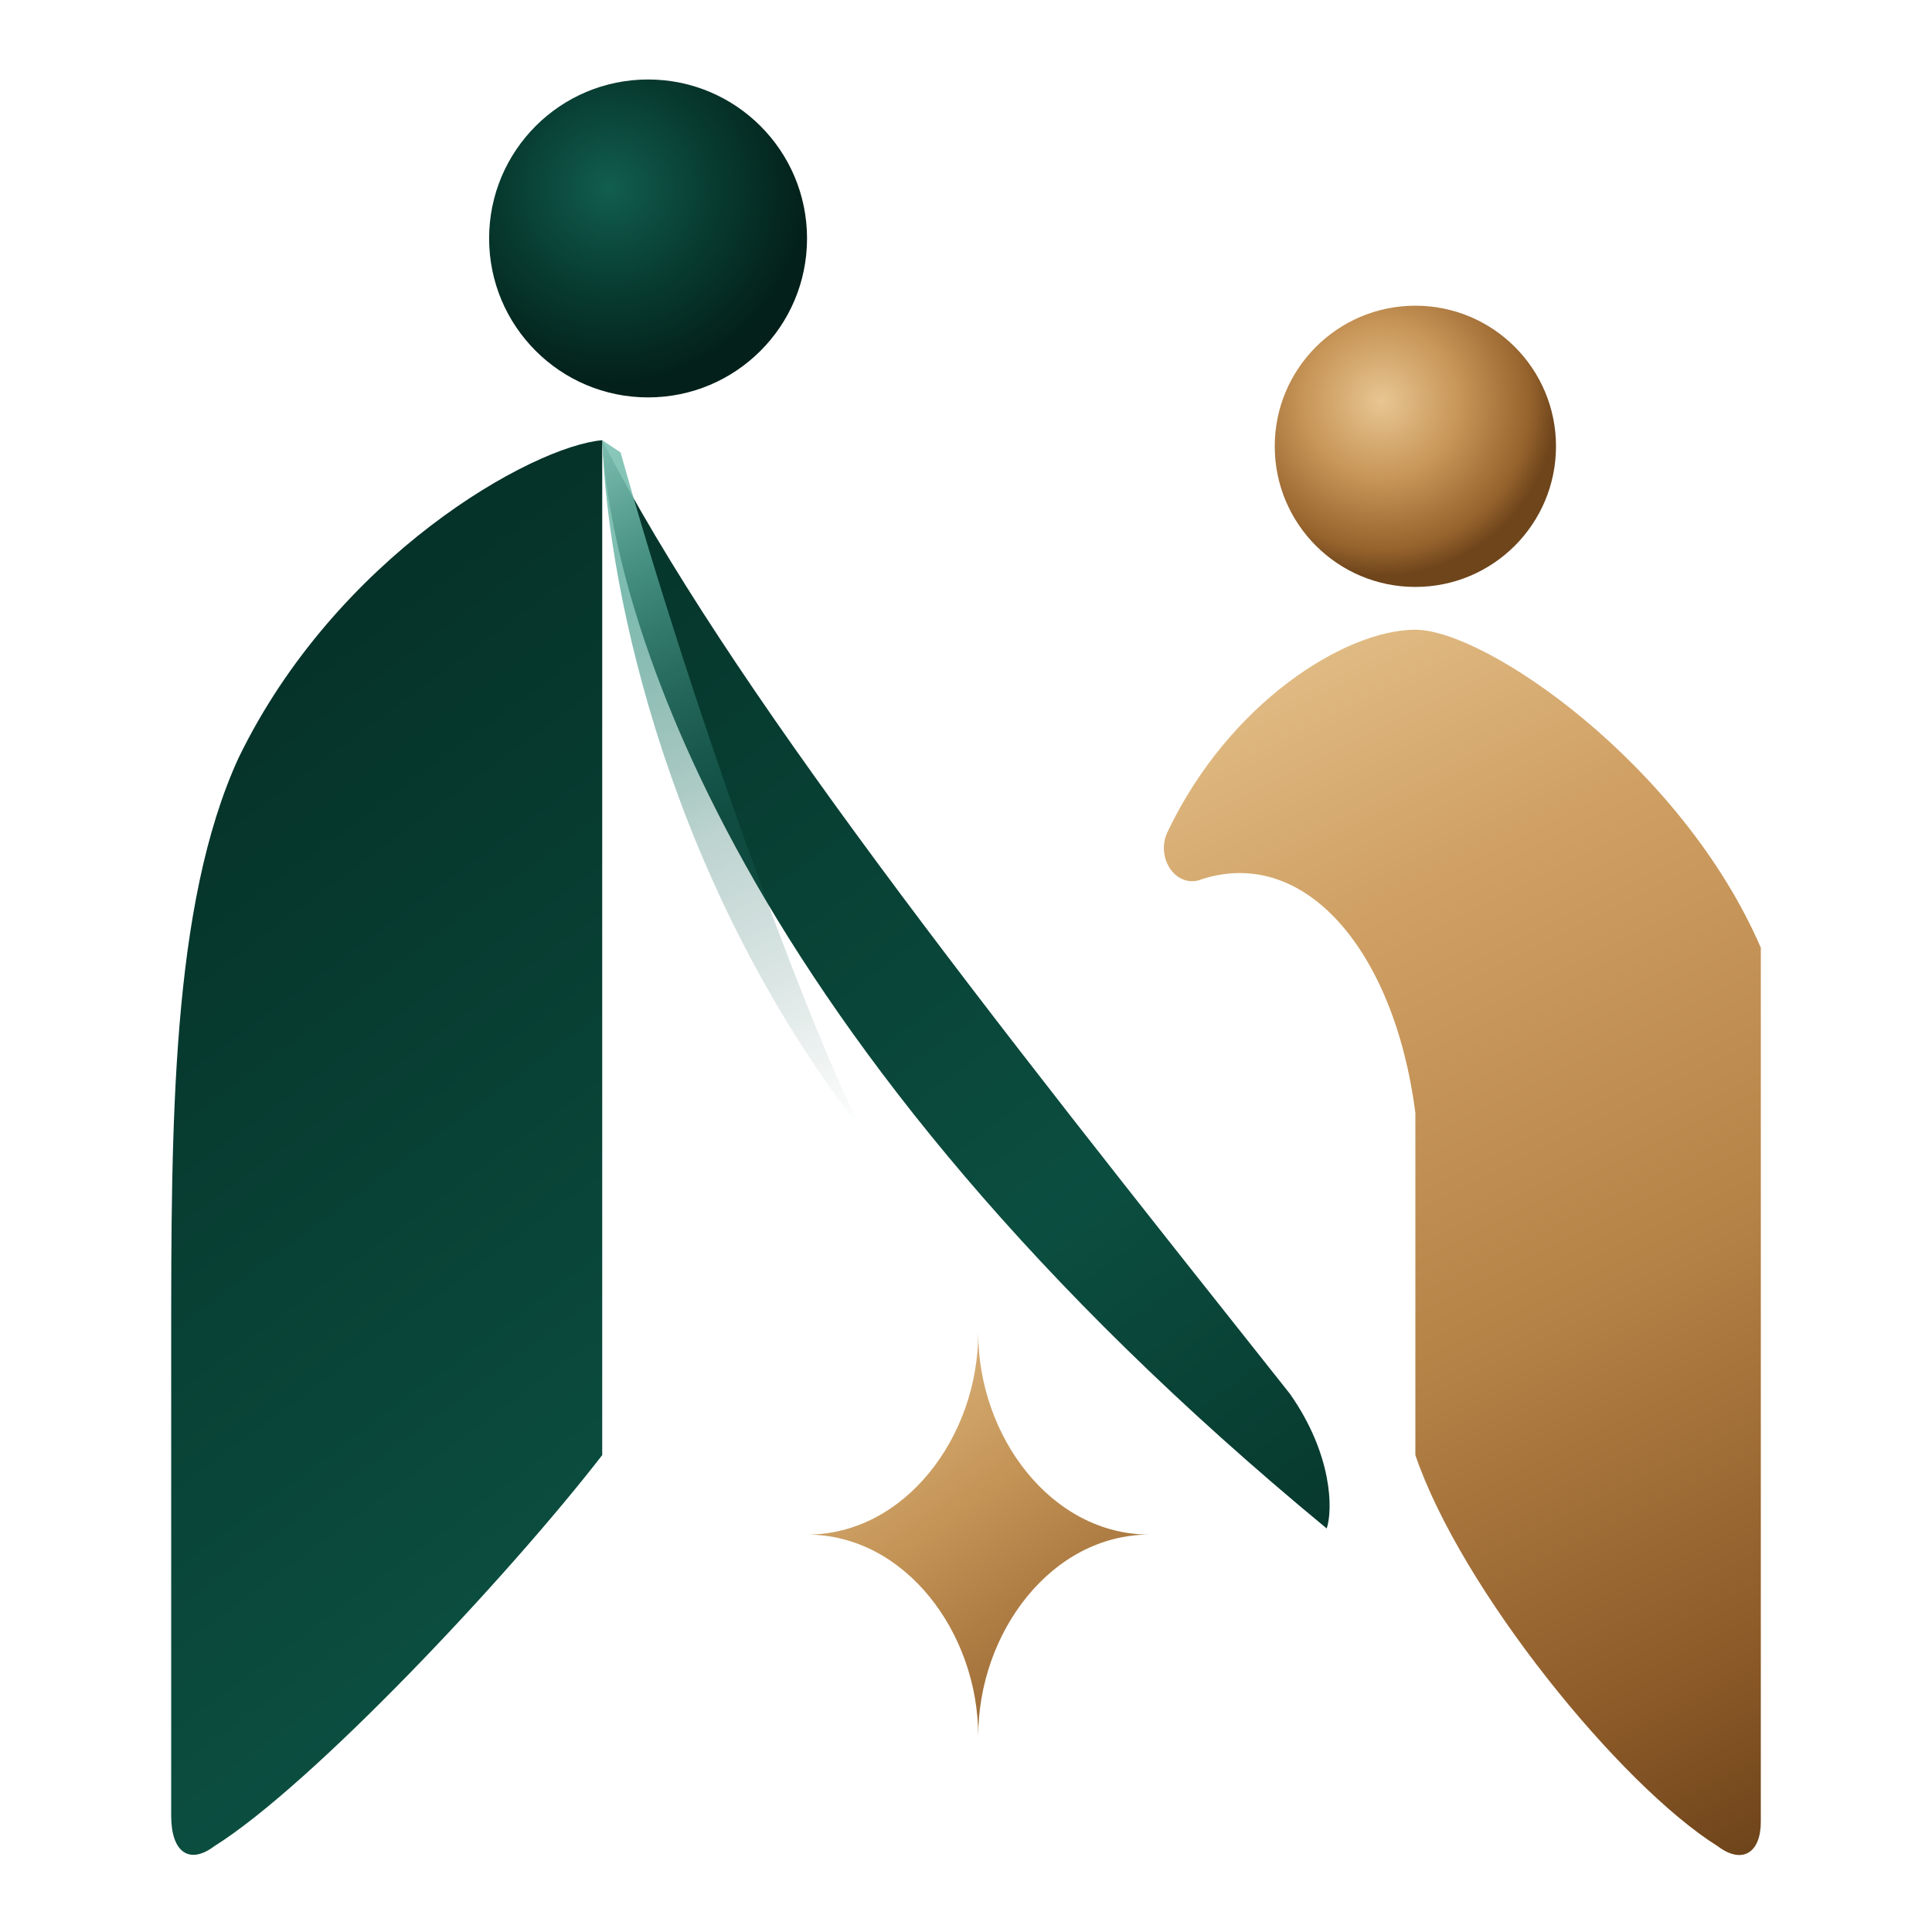
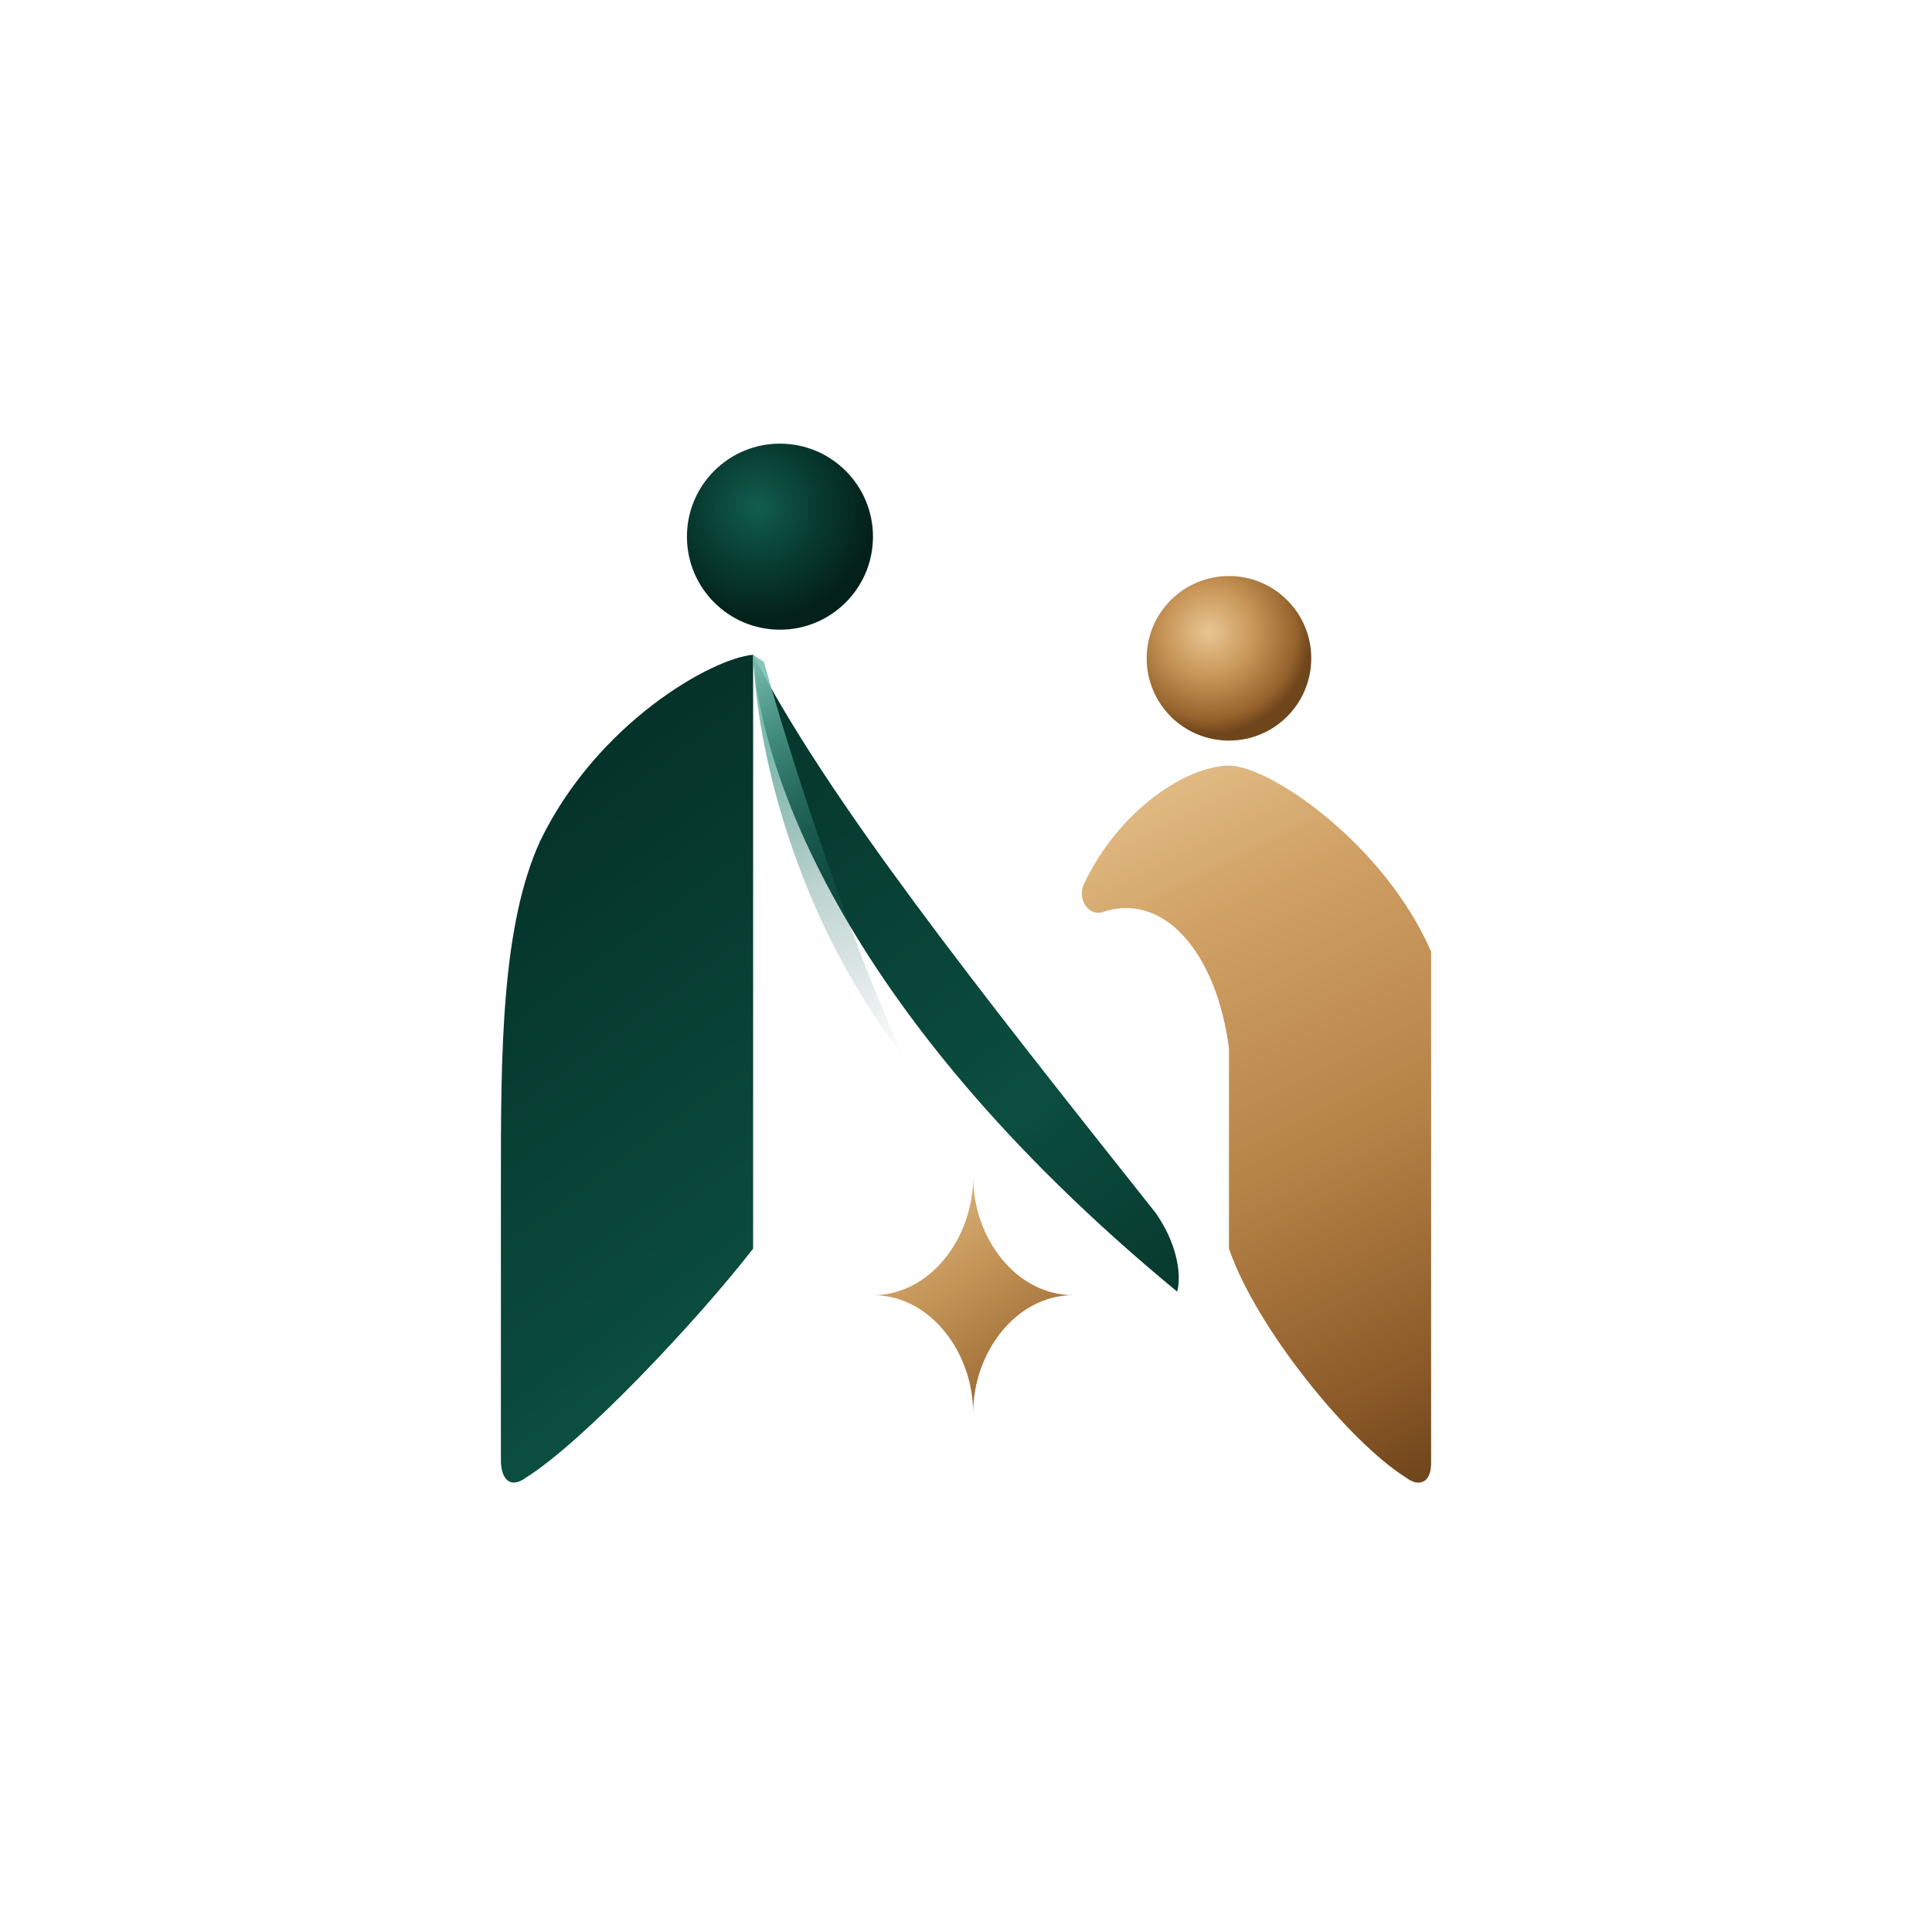
- <svg xmlns="http://www.w3.org/2000/svg" viewBox="85 30 316 316" width="512" height="512" fill="none">
+ <svg xmlns="http://www.w3.org/2000/svg" viewBox="-27 -81 540 540" width="512" height="512" fill="none">
  <defs>
    <linearGradient id="nassibMaleBody" x1="120" y1="100" x2="290" y2="330" gradientUnits="userSpaceOnUse">
      <stop offset="0%" stop-color="#042C24" />
      <stop offset="30%" stop-color="#073B30" />
      <stop offset="65%" stop-color="#0B4E40" />
      <stop offset="100%" stop-color="#062E25" />
    </linearGradient>
    <linearGradient id="nassibMaleSheen" x1="184" y1="102" x2="235" y2="210" gradientUnits="userSpaceOnUse">
      <stop offset="0%" stop-color="#84C6B8" stop-opacity="0.95" />
      <stop offset="20%" stop-color="#52A595" stop-opacity="0.75" />
      <stop offset="55%" stop-color="#216D60" stop-opacity="0.3" />
      <stop offset="100%" stop-color="#0B4E40" stop-opacity="0" />
    </linearGradient>
    <radialGradient id="nassibMaleHead" cx="38%" cy="34%" r="62%">
      <stop offset="0%" stop-color="#115E4F" />
      <stop offset="50%" stop-color="#083D32" />
      <stop offset="100%" stop-color="#03201A" />
    </radialGradient>
    <linearGradient id="nassibFemaleBody" x1="275" y1="135" x2="375" y2="335" gradientUnits="userSpaceOnUse">
      <stop offset="0%" stop-color="#E5C38D" />
      <stop offset="25%" stop-color="#CF9F63" />
      <stop offset="55%" stop-color="#B78448" />
      <stop offset="85%" stop-color="#8C5A28" />
      <stop offset="100%" stop-color="#6B4219" />
    </linearGradient>
    <radialGradient id="nassibFemaleHead" cx="38%" cy="34%" r="62%">
      <stop offset="0%" stop-color="#E8C692" />
      <stop offset="45%" stop-color="#C79557" />
      <stop offset="85%" stop-color="#96632D" />
      <stop offset="100%" stop-color="#6F451B" />
    </radialGradient>
    <linearGradient id="nassibStar" x1="220" y1="245" x2="270" y2="315" gradientUnits="userSpaceOnUse">
      <stop offset="0%" stop-color="#E5C38D" />
      <stop offset="45%" stop-color="#C49356" />
      <stop offset="100%" stop-color="#8A5826" />
    </linearGradient>
  </defs>
  <circle cx="191" cy="69" r="26" fill="url(#nassibMaleHead)" />
  <path d="M 183.5 102        C 172 103, 140 121, 124 154        C 113 178, 113 214, 113 250        L 113 327        C 113 333, 116 335, 120 332        C 136 322, 168 288, 183.5 268        L 183.5 102        Z" fill="url(#nassibMaleBody)" />
  <path d="M 183.5 102        C 185 130, 205 200, 302 280        C 303 277, 303 268, 296 258        C 246 195, 204 142, 183.5 102        Z" fill="url(#nassibMaleBody)" />
  <path d="M 183.5 102        C 184.5 128, 195 175, 226 215        C 216 195, 198 145, 186.5 104        Z" fill="url(#nassibMaleSheen)" />
  <circle cx="316.5" cy="103" r="23" fill="url(#nassibFemaleHead)" />
  <path d="M 316.5 133        C 328 133, 360 155, 373 185        L 373 328        C 373 333, 370 335, 366 332        C 350 322, 324 290, 316.5 268        L 316.5 212        C 313 185, 298 168, 281 174        C 277 175, 274 170, 276 166        C 286 145, 305 133, 316.5 133        Z" fill="url(#nassibFemaleBody)" />
  <path d="M 245 248        C 245 265, 233 281, 217 281        C 233 281, 245 297, 245 314        C 245 297, 257 281, 273 281        C 257 281, 245 265, 245 248        Z" fill="url(#nassibStar)" />
</svg>
